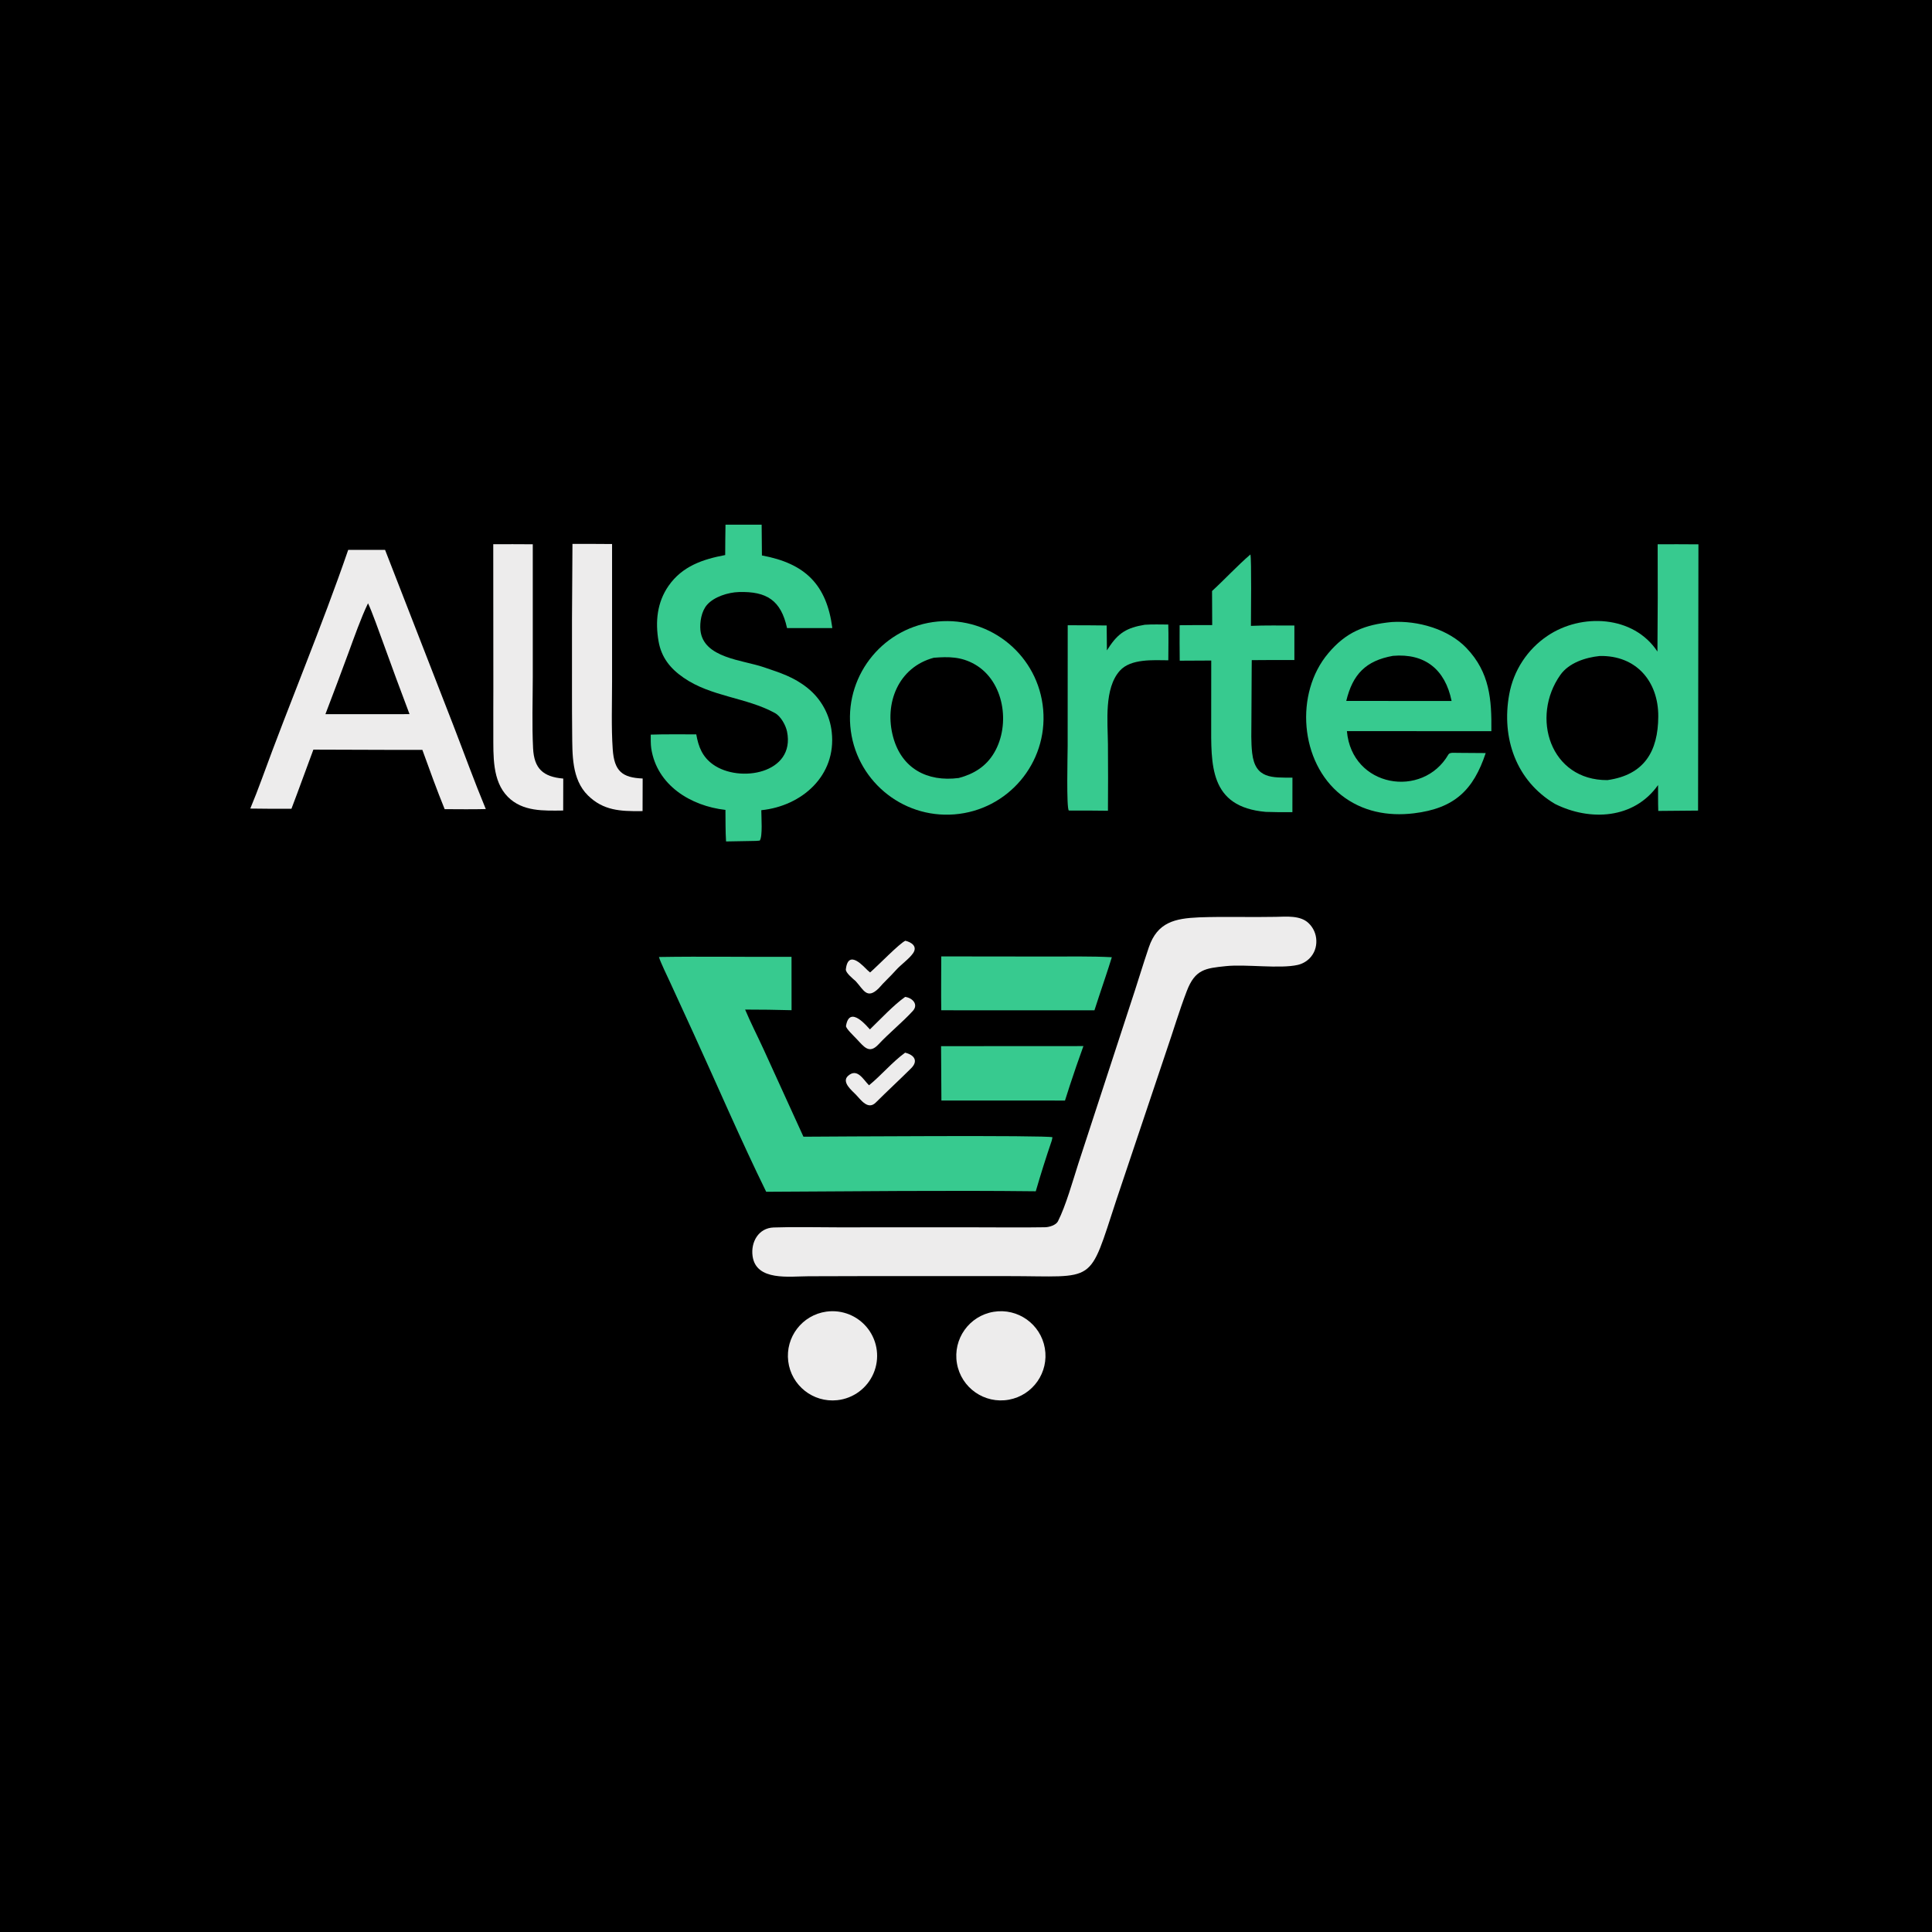
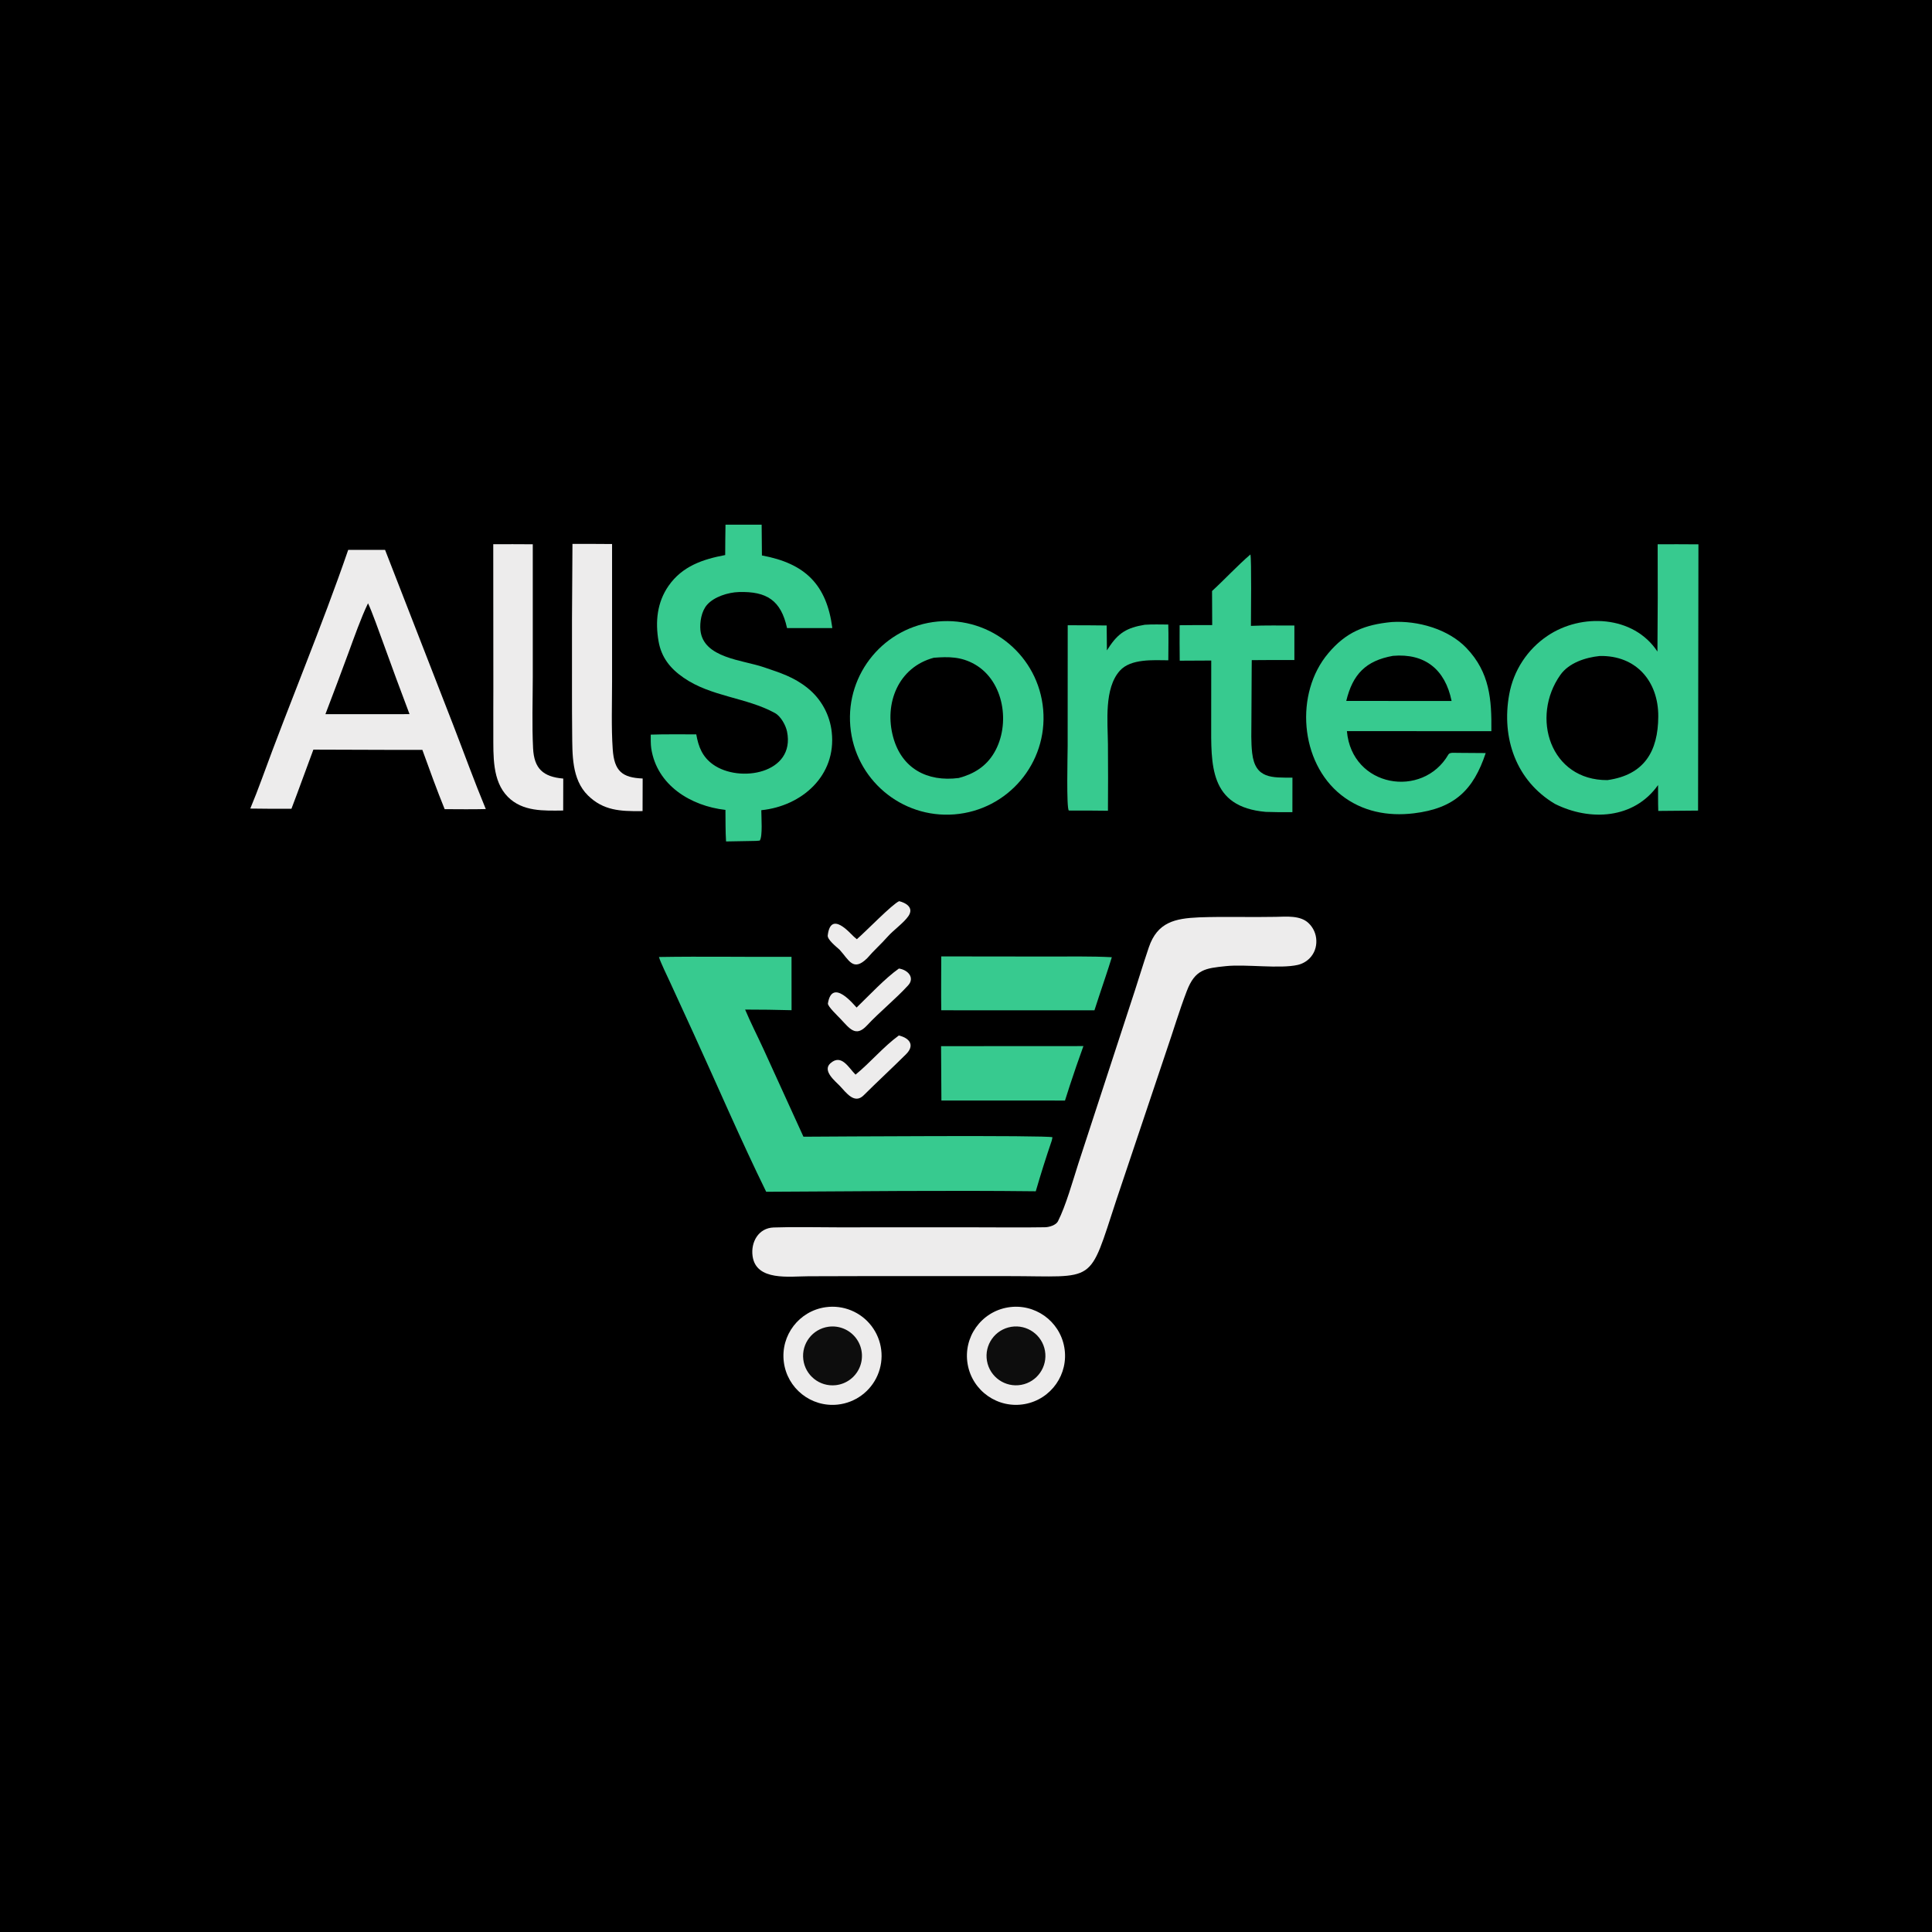
<svg xmlns="http://www.w3.org/2000/svg" width="1024" height="1024" viewBox="0 0 1024 1024">
  <path d="M0 0L1024 0L1024 1024L0 1024L0 0Z" />
  <path fill="#EDECEC" d="M635.461 486.221C648.95 485.72 662.706 486.234 676.224 485.948C681.899 485.828 689.15 485.109 693.513 489.222C696.087 491.642 697.59 494.988 697.687 498.519C697.804 502.014 696.633 505.308 694.195 507.839C692.47 509.613 690.273 510.855 687.864 511.419C678.339 513.598 660.337 510.961 649.773 512.065C638.889 513.202 633.448 513.72 629.018 525.29C624.975 535.849 621.896 546.323 618.285 556.795L591.752 635.841C576.699 681.567 581.585 676.356 534.325 676.365L462.125 676.352L428.5 676.441C418.4 676.477 400.733 679.126 398.882 665.746C397.857 658.337 402.019 650.867 410.016 650.588C421.13 650.201 432.405 650.514 443.542 650.513L517.923 650.511C529.831 650.514 541.988 650.668 553.874 650.468C556.225 650.429 559.72 649.305 560.733 647.318C564.903 639.143 568.724 625.497 571.523 616.786L599.192 532.119C602.53 522.154 605.518 512.078 608.891 502.132C613.433 488.739 622.764 486.785 635.461 486.221Z" />
  <path fill="#37CA8F" d="M878.594 288.459C885.746 288.397 893.04 288.491 900.204 288.509L900.011 429.626L878.913 429.809C878.765 425.33 878.826 420.591 878.81 416.089C866.076 434.143 842.726 435.365 824.15 426.08C803.557 413.842 795.72 391.188 799.896 368.146C802.169 355.409 809.531 344.147 820.285 336.955C838.157 324.917 865.802 326.084 878.476 345.344C878.653 326.383 878.692 307.421 878.594 288.459Z" />
  <path d="M847.902 347.687C867.23 347.299 879.01 361.132 878.919 379.748C878.828 398.202 871.56 410.707 851.968 413.476C821.633 413.658 811.156 380.101 827.048 357.684C831.573 351.302 840.306 348.479 847.902 347.687Z" />
  <path fill="#37CA8F" d="M349.254 507.229C372.397 506.839 396.255 507.28 419.521 507.129L419.543 535.429C411.341 535.201 403.137 535.09 394.932 535.096C397.706 541.74 401.61 549.394 404.701 556.124L425.84 602.48C439.24 602.402 555.324 601.602 557.832 602.772L557.474 604.486C554.43 613.391 551.598 622.368 548.979 631.407C501.818 630.865 453.314 631.447 406.1 631.666C392.671 604.316 380.296 575.463 367.571 547.678L355.269 520.867C353.893 517.882 349.998 509.885 349.254 507.229Z" />
  <path fill="#37CA8F" d="M497.01 329.416C525.374 326.76 550.471 347.723 552.907 376.107C555.344 404.491 534.188 429.424 505.786 431.641C477.693 433.834 453.089 412.958 450.679 384.883C448.269 356.807 468.954 332.043 497.01 329.416Z" />
  <path d="M494.924 348.62C502.801 348.006 509.364 348.013 516.502 352.032C532.27 360.908 535.704 384.026 526.968 398.911C522.675 406.225 516.197 410.215 508.185 412.35C491.365 414.551 477.952 407.257 473.417 390.781C468.479 372.841 476.116 353.648 494.924 348.62Z" />
  <path fill="#EDECEC" d="M184.559 291.436L204.1 291.458L240.28 384.441C246.109 399.509 251.265 413.847 257.48 428.817C250.369 429.016 242.829 428.885 235.684 428.871C231.588 418.82 227.542 407.65 223.866 397.454L205.819 397.442L166.097 397.316C162.165 407.777 158.482 418.173 154.468 428.672C147.197 428.701 139.926 428.662 132.656 428.555C134.781 423.421 136.832 418.209 138.733 412.989C153.498 372.434 170.532 332.23 184.559 291.436Z" />
  <path d="M195.057 319.756C197.085 323.882 201.376 336.022 203.094 340.701C207.65 353.341 212.306 365.944 217.062 378.509L194.75 378.53L172.477 378.522C176.62 367.698 180.696 356.848 184.702 345.972C187.715 337.792 191.318 327.481 195.057 319.756Z" />
  <path fill="#37CA8F" d="M384.53 278.098L403.69 278.104L403.835 294.402C426.762 298.623 438.164 309.854 441.153 332.882L417.15 332.909C413.944 318.192 406.389 313.344 391.596 313.795C385.939 313.967 378.476 316.28 374.722 320.598C371.766 323.999 370.83 329.729 371.248 334.107C372.811 348.783 393.569 349.781 404.817 353.634C413.541 356.623 420.586 358.719 428.029 364.663C435.262 370.463 439.877 378.912 440.85 388.131C443.337 411.059 425.083 427.216 403.507 429.428C403.501 432.927 404.303 443.478 402.666 445.536L400.625 445.699L384.821 445.985C384.485 440.666 384.556 434.644 384.501 429.267C366.05 427.192 348.156 416.176 345.173 396.663C344.842 394.498 344.916 391.589 344.9 389.368C352.625 389.099 361.243 389.252 369.037 389.225C370.174 395.777 372.249 401.121 377.903 405.174C391.858 415.177 421.66 410.037 417.149 387.752C416.466 384.38 413.836 379.63 410.738 377.928C395.584 369.602 376.915 369.335 362.311 359.197C355.245 354.329 350.541 348.465 349.046 339.883C347.244 329.541 348.247 319.258 354.362 310.494C361.633 300.066 372.519 296.414 384.367 294.186C384.347 288.882 384.47 283.415 384.53 278.098Z" />
  <path fill="#37CA8F" d="M737.71 329.685C751.345 328.83 767.624 333.383 777.243 343.455C789.629 356.426 790.646 370.723 790.455 387.541L713.888 387.505C716.472 417.351 754.055 423.509 767.699 399.878C768.387 398.686 770.973 399.035 772.25 399.031L787.452 399.139C780.927 418.79 770.876 428.458 749.385 431.072C735.529 432.757 721.943 430.145 710.84 421.361C688.921 404.02 686.139 367.445 703.958 346.304C713.371 335.052 723.311 331.045 737.71 329.685Z" />
  <path d="M738.278 347.612C755.241 346.151 765.997 354.853 769.378 371.543L745.543 371.529L713.546 371.501C716.978 357.345 723.896 350.214 738.278 347.612Z" />
  <path fill="#37CA8F" d="M662.752 293.871C663.378 296.472 663.033 326.761 663.02 331.726C670.269 331.387 678.709 331.559 686.049 331.543L686.051 349.819C678.52 349.793 670.989 349.816 663.458 349.888L663.415 354.706L663.275 381.737C663.254 387.552 663.013 393.361 663.677 399.143C665.268 412.986 674.318 412.101 685.022 412.174L684.997 430.46C680.29 430.521 675.581 430.473 670.876 430.315C640.785 427.688 641.933 405.308 641.957 382.618L641.982 350.094L625.279 350.18C625.154 344.022 625.24 337.568 625.229 331.385C630.864 331.256 636.827 331.336 642.489 331.323L642.411 313.253C649.054 307.163 656.155 299.502 662.752 293.871Z" />
  <path fill="#EDECEC" d="M303.414 288.29C310.349 288.216 317.459 288.32 324.41 288.343L324.408 361.304C324.409 373.101 323.953 385.439 324.762 397.145C325.557 408.649 329.711 412.195 340.625 412.625C340.637 418.38 340.619 424.135 340.573 429.89L339.607 429.905C328.867 430.017 319.787 429.636 311.627 421.601C302.922 413.03 303.391 399.752 303.257 388.448C303.172 381.326 303.181 374.277 303.165 367.195C303.092 340.893 303.175 314.591 303.414 288.29Z" />
  <path fill="#EDECEC" d="M261.435 288.439C268.364 288.371 275.441 288.461 282.384 288.475L282.383 359.001C282.363 371.362 281.927 384.265 282.544 396.615C283.083 407.404 287.882 411.736 298.538 412.662L298.5 429.591C288.22 429.71 277.005 430.26 269.158 422.332C260.824 413.912 261.523 400.407 261.468 389.46C261.427 381.27 261.477 373.14 261.487 364.986L261.435 288.439Z" />
  <path fill="#37CA8F" d="M606.756 331.133C610.661 330.859 615.242 330.996 619.204 331.018C619.409 337.019 619.246 343.893 619.227 349.965C611.207 349.911 599.346 349.049 593.558 355.469C585.111 364.839 587.128 382.67 587.228 394.359C587.323 406.141 587.325 417.923 587.235 429.705C580.408 429.564 573.34 429.629 566.493 429.602C565.161 428.209 565.859 400.253 565.878 395.502L565.909 331.398C572.794 331.387 579.679 331.426 586.563 331.515L586.687 344.72L587.442 343.566C592.692 335.411 597.297 332.698 606.756 331.133Z" />
  <path fill="#37CA8F" d="M498.884 506.915L555.279 506.982C566.172 506.998 578.504 506.76 589.293 507.343C587.192 514.211 584.729 521.32 582.469 528.164L580.079 535.485L498.878 535.468C498.753 526.044 498.876 516.36 498.884 506.915Z" />
  <path fill="#37CA8F" d="M498.783 554.488L574.237 554.446C571.698 561.439 569.271 568.473 566.957 575.545L564.469 583.314L498.963 583.286L498.783 554.488Z" />
-   <path fill="#EDECEC" d="M437.952 695.197C446.411 694.007 454.856 697.472 460.041 704.261C465.226 711.051 466.346 720.109 462.97 727.957C459.595 735.805 452.249 741.222 443.754 742.128C430.921 743.497 419.361 734.324 417.778 721.516C416.194 708.708 425.172 696.995 437.952 695.197Z" />
-   <path fill="#EDECEC" d="M526.688 695.279C539.484 693.193 551.573 701.802 553.785 714.576C555.998 727.351 547.509 739.524 534.757 741.862C521.826 744.234 509.444 735.599 507.2 722.645C504.957 709.691 513.713 697.395 526.688 695.279Z" />
-   <path fill="#EDECEC" d="M479.76 528.375C483.801 528.952 486.882 532.471 483.816 535.818C478.199 541.951 471.277 547.479 465.577 553.583C460.678 558.829 457.967 554.849 454.021 550.666C452.796 549.332 448.19 545.047 448.402 543.754C450.29 532.255 460.06 544.637 461.073 545.6C466.543 540.321 473.734 532.602 479.76 528.375Z" />
-   <path fill="#EDECEC" d="M479.869 498.618C482.812 499.324 486.514 501.456 483.961 505.197C481.89 508.233 477.32 511.406 474.756 514.322C471.952 517.512 468.547 520.52 465.775 523.781C459.478 530.02 457.681 524.523 453.513 520.016C452.046 518.703 448.11 515.575 448.32 513.754C449.623 502.498 458.25 512.889 459.856 514.291L461.172 515.422C465.291 511.876 476.781 499.95 479.869 498.618Z" />
-   <path fill="#EDECEC" d="M479.73 557.937C484.685 559.147 486.779 562.357 482.919 566.207C476.848 572.26 470.262 578.311 464.187 584.369C460.116 588.43 456.47 583.191 453.683 580.23C451.781 578.216 445.805 573.555 449.474 570.246C454.38 565.819 457.568 572.251 460.603 575.231C467.276 569.764 472.83 562.985 479.73 557.937Z" />
+   <g transform="translate(441.27,718.75) scale(1.10) translate(-441.27,-718.75)">
+     <path fill="#EDECEC" d="M437.952 695.197C446.411 694.007 454.856 697.472 460.041 704.261C465.226 711.051 466.346 720.109 462.97 727.957C459.595 735.805 452.249 741.222 443.754 742.128C430.921 743.497 419.361 734.324 417.778 721.516C416.194 708.708 425.172 696.995 437.952 695.197Z" />
+     <path fill="#0D0D0D" transform="translate(441.27,718.75) scale(0.6) translate(-441.27,-718.75)" d="M437.952 695.197C446.411 694.007 454.856 697.472 460.041 704.261C465.226 711.051 466.346 720.109 462.97 727.957C459.595 735.805 452.249 741.222 443.754 742.128C430.921 743.497 419.361 734.324 417.778 721.516C416.194 708.708 425.172 696.995 437.952 695.197Z" />
+   </g>
+   <g transform="translate(8,0) translate(530.48,718.71) scale(1.10) translate(-530.48,-718.71)">
+     <path fill="#EDECEC" d="M526.688 695.279C539.484 693.193 551.573 701.802 553.785 714.576C555.998 727.351 547.509 739.524 534.757 741.862C521.826 744.234 509.444 735.599 507.2 722.645C504.957 709.691 513.713 697.395 526.688 695.279Z" />
+     <path fill="#0D0D0D" transform="translate(530.48,718.71) scale(0.6) translate(-530.48,-718.71)" d="M526.688 695.279C539.484 693.193 551.573 701.802 553.785 714.576C555.998 727.351 547.509 739.524 534.757 741.862C521.826 744.234 509.444 735.599 507.2 722.645C504.957 709.691 513.713 697.395 526.688 695.279Z" />
+   </g>
+   <g transform="translate(-6,-12) translate(466.34,543.5) scale(1.20) translate(-466.34,-543.5)">
+     <path fill="#EDECEC" d="M479.76 528.375C483.801 528.952 486.882 532.471 483.816 535.818C478.199 541.951 471.277 547.479 465.577 553.583C460.678 558.829 457.967 554.849 454.021 550.666C452.796 549.332 448.19 545.047 448.402 543.754C450.29 532.255 460.06 544.637 461.073 545.6C466.543 540.321 473.734 532.602 479.76 528.375Z" />
+     <path fill="#EDECEC" d="M479.869 498.618C482.812 499.324 486.514 501.456 483.961 505.197C481.89 508.233 477.32 511.406 474.756 514.322C471.952 517.512 468.547 520.52 465.775 523.781C459.478 530.02 457.681 524.523 453.513 520.016C452.046 518.703 448.11 515.575 448.32 513.754C449.623 502.498 458.25 512.889 459.856 514.291L461.172 515.422C465.291 511.876 476.781 499.95 479.869 498.618Z" />
+     <path fill="#EDECEC" d="M479.73 557.937C484.685 559.147 486.779 562.357 482.919 566.207C476.848 572.26 470.262 578.311 464.187 584.369C460.116 588.43 456.47 583.191 453.683 580.23C451.781 578.216 445.805 573.555 449.474 570.246C454.38 565.819 457.568 572.251 460.603 575.231C467.276 569.764 472.83 562.985 479.73 557.937Z" />
+   </g>
</svg>
